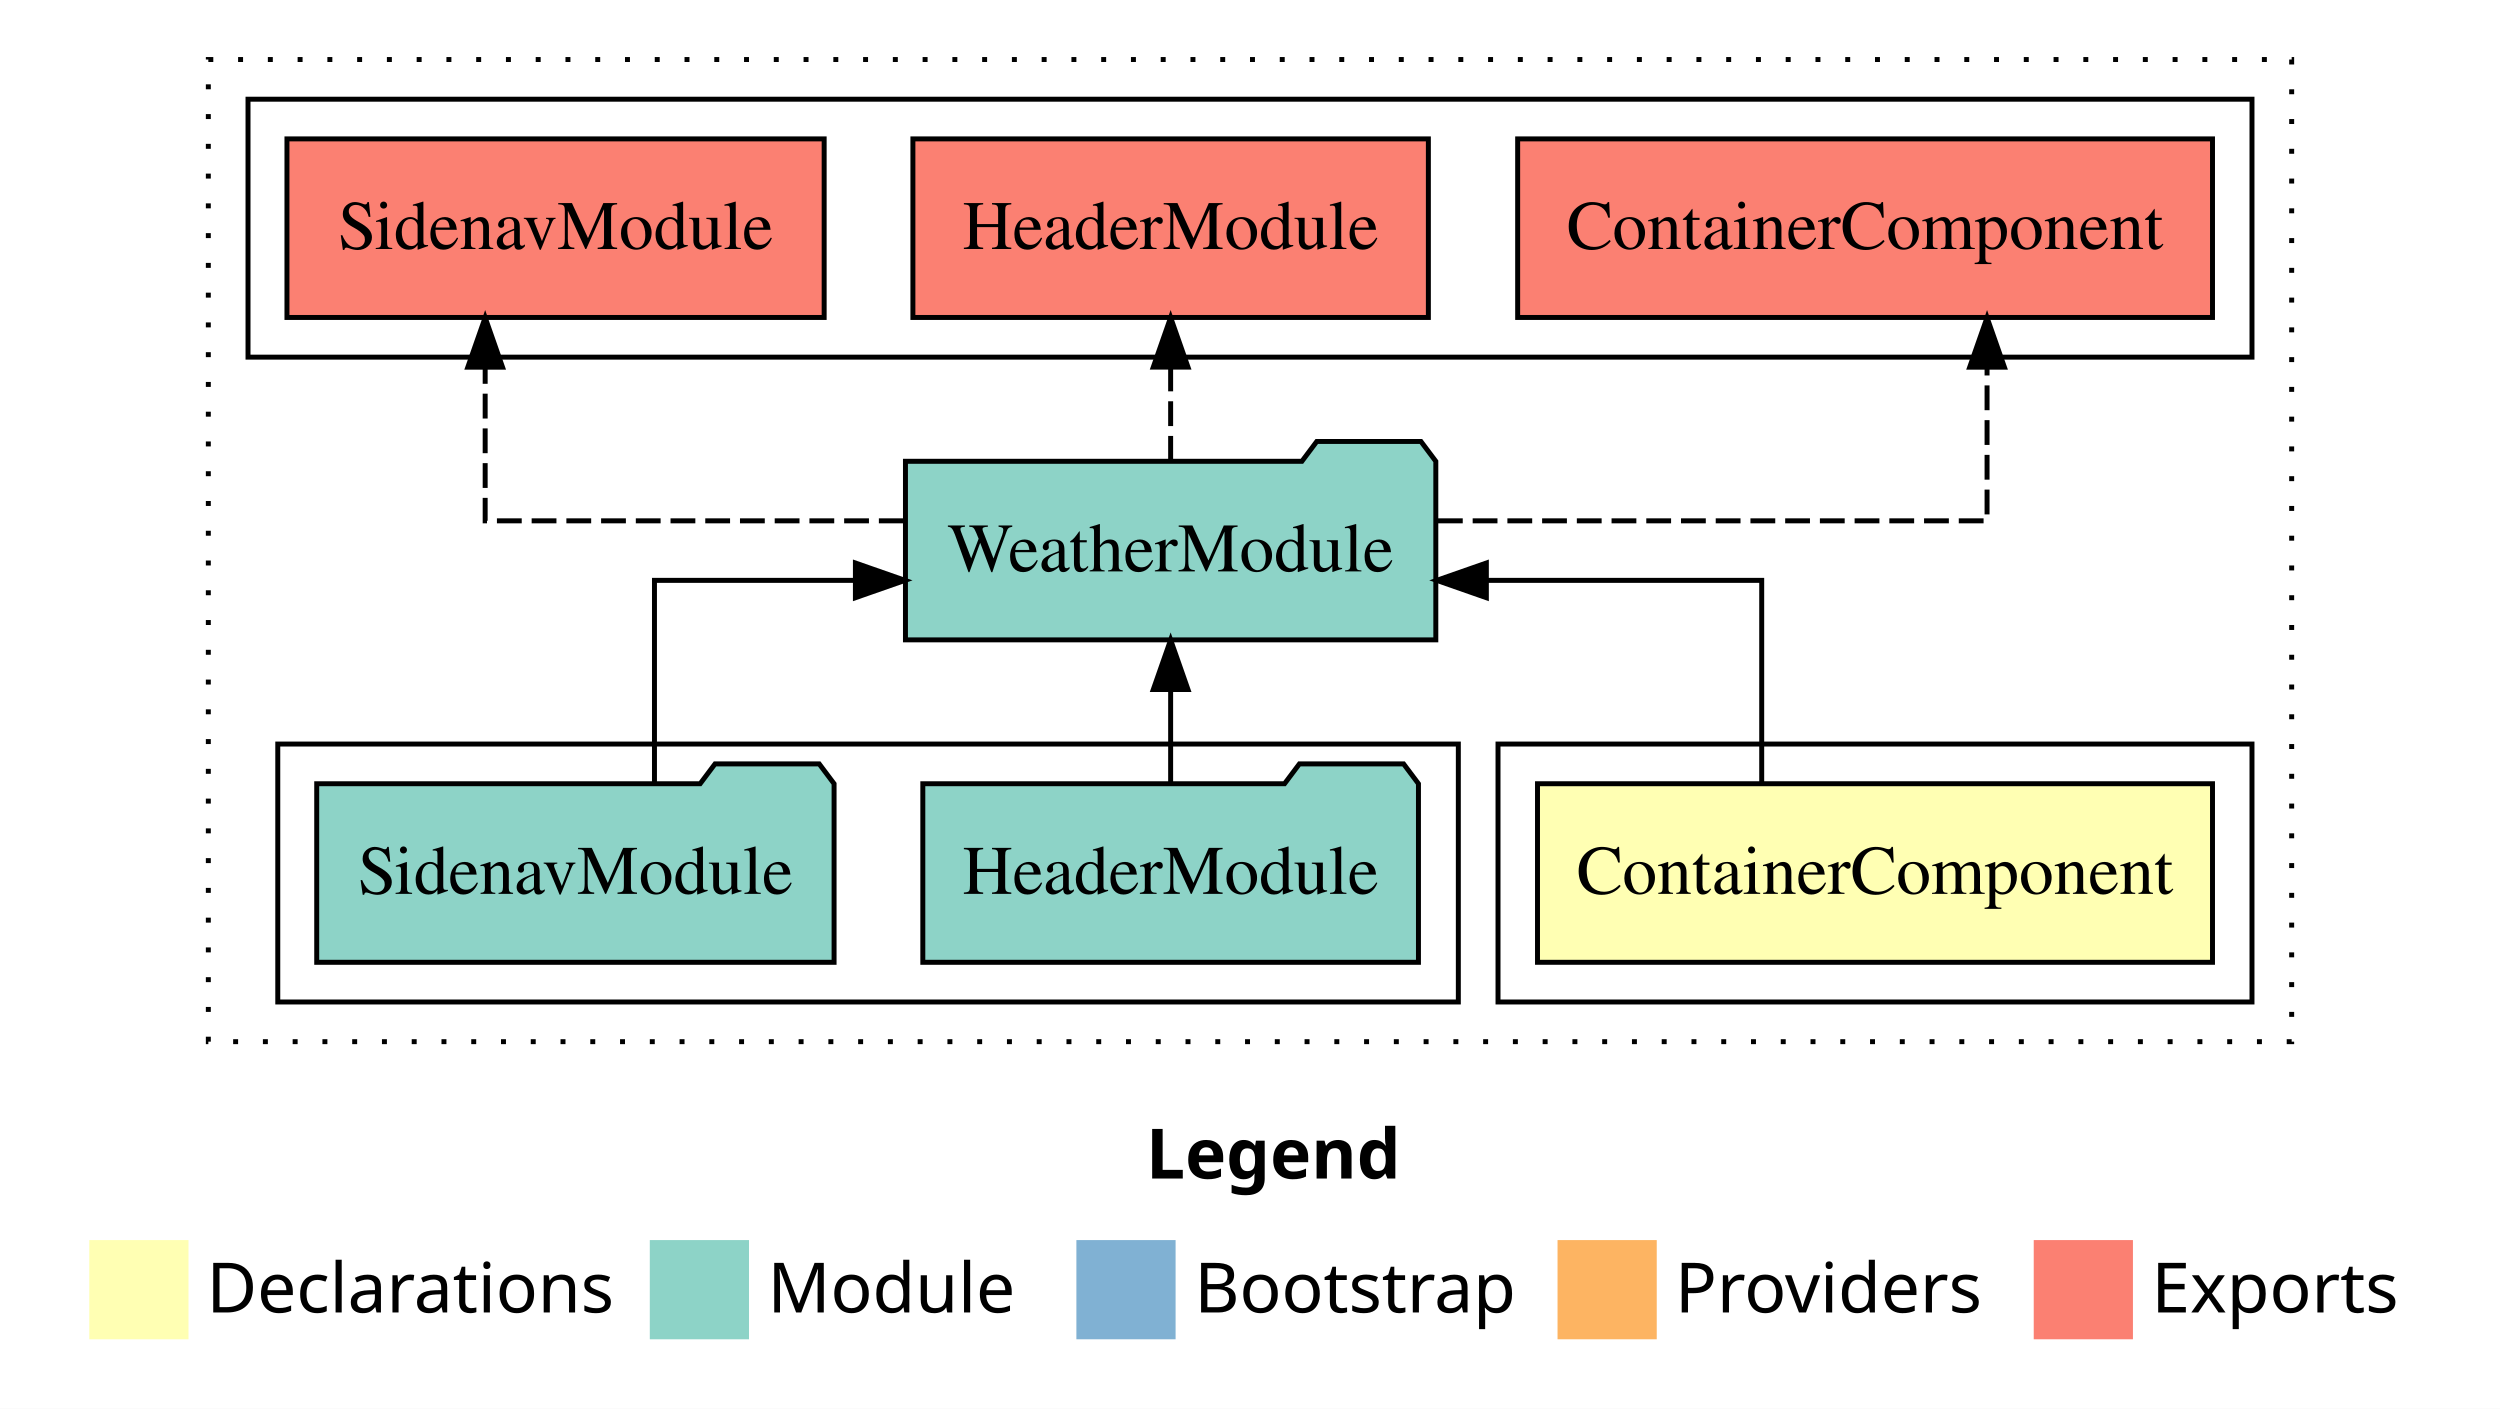
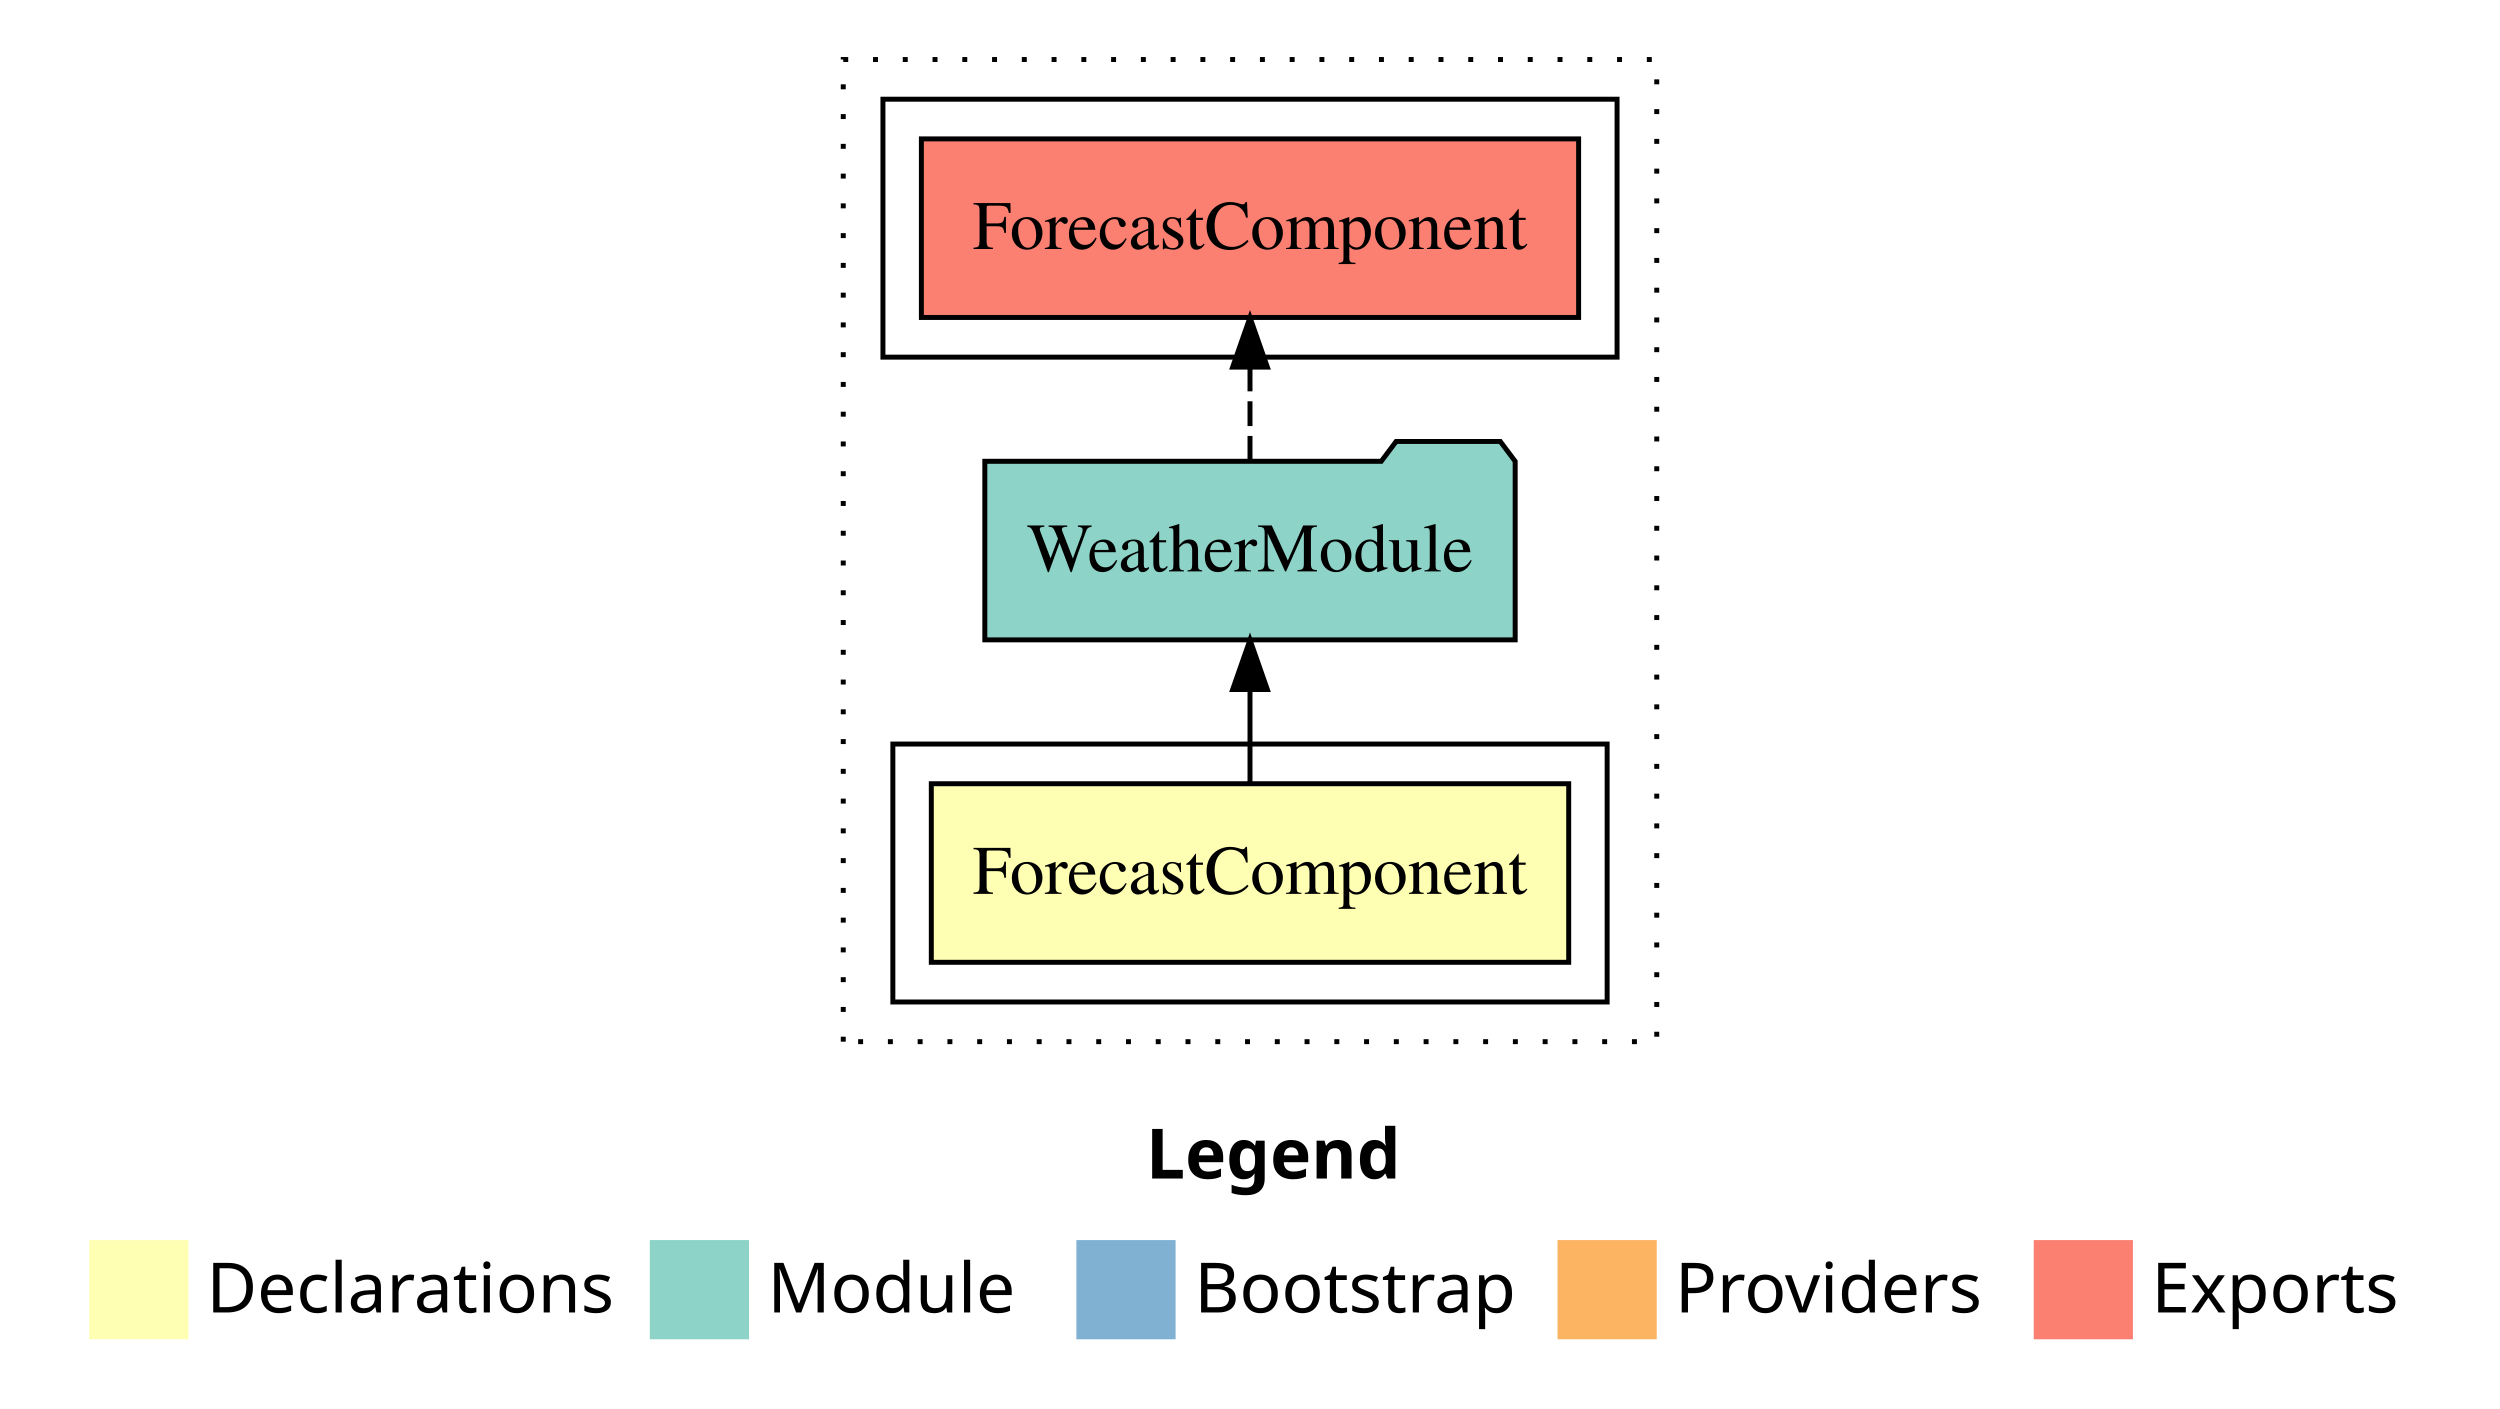
<svg xmlns="http://www.w3.org/2000/svg" width="504pt" height="284pt" viewBox="0.00 0.00 504.00 284.00">
  <g id="graph0" class="graph" transform="scale(1 1) rotate(0) translate(4 280)">
    <polygon fill="white" stroke="transparent" points="-4,4 -4,-280 500,-280 500,4 -4,4" />
    <text text-anchor="start" x="227.01" y="-42.4" font-family="sans-serif" font-weight="bold" font-size="14.00">Legend</text>
    <polygon fill="#ffffb3" stroke="transparent" points="14,-10 14,-30 34,-30 34,-10 14,-10" />
    <text text-anchor="start" x="37.63" y="-15.4" font-family="sans-serif" font-size="14.00">  Declarations</text>
    <polygon fill="#8dd3c7" stroke="transparent" points="127,-10 127,-30 147,-30 147,-10 127,-10" />
    <text text-anchor="start" x="150.73" y="-15.4" font-family="sans-serif" font-size="14.00">  Module</text>
    <polygon fill="#80b1d3" stroke="transparent" points="213,-10 213,-30 233,-30 233,-10 213,-10" />
    <text text-anchor="start" x="236.78" y="-15.4" font-family="sans-serif" font-size="14.00">  Bootstrap</text>
    <polygon fill="#fdb462" stroke="transparent" points="310,-10 310,-30 330,-30 330,-10 310,-10" />
    <text text-anchor="start" x="333.67" y="-15.4" font-family="sans-serif" font-size="14.00">  Providers</text>
    <polygon fill="#fb8072" stroke="transparent" points="406,-10 406,-30 426,-30 426,-10 406,-10" />
    <text text-anchor="start" x="429.73" y="-15.4" font-family="sans-serif" font-size="14.00">  Exports</text>
    <g id="clust1" class="cluster">
-       <polygon fill="none" stroke="black" stroke-dasharray="1,5" points="38,-70 38,-268 458,-268 458,-70 38,-70" />
+       <polygon fill="none" stroke="black" stroke-dasharray="1,5" points="166,-70 166,-268 330,-268 330,-70 166,-70" />
    </g>
    <g id="clust2" class="cluster">
-       <polygon fill="none" stroke="black" points="298,-78 298,-130 450,-130 450,-78 298,-78" />
+       <polygon fill="none" stroke="black" points="176,-78 176,-130 320,-130 320,-78 176,-78" />
    </g>
    <g id="clust5" class="cluster">
-       <polygon fill="none" stroke="black" points="46,-208 46,-260 450,-260 450,-208 46,-208" />
-     </g>
-     <g id="clust4" class="cluster">
-       <polygon fill="none" stroke="black" points="52,-78 52,-130 290,-130 290,-78 52,-78" />
+       <polygon fill="none" stroke="black" points="174,-208 174,-260 322,-260 322,-208 174,-208" />
    </g>
    <g id="node1" class="node">
-       <polygon fill="#ffffb3" stroke="black" points="442.04,-122 305.96,-122 305.96,-86 442.04,-86 442.04,-122" />
-       <text text-anchor="middle" x="374" y="-99.8" font-family="Times,serif" font-size="14.00">ContainerComponent</text>
+       <polygon fill="#ffffb3" stroke="black" points="312.25,-122 183.75,-122 183.75,-86 312.25,-86 312.25,-122" />
+       <text text-anchor="middle" x="248" y="-99.8" font-family="Times,serif" font-size="14.00">ForecastComponent</text>
    </g>
    <g id="node2" class="node">
-       <polygon fill="#8dd3c7" stroke="black" points="285.46,-187 282.46,-191 261.46,-191 258.46,-187 178.54,-187 178.54,-151 285.46,-151 285.46,-187" />
-       <text text-anchor="middle" x="232" y="-164.8" font-family="Times,serif" font-size="14.00">WeatherModule</text>
+       <polygon fill="#8dd3c7" stroke="black" points="301.46,-187 298.46,-191 277.46,-191 274.46,-187 194.54,-187 194.54,-151 301.46,-151 301.46,-187" />
+       <text text-anchor="middle" x="248" y="-164.8" font-family="Times,serif" font-size="14.00">WeatherModule</text>
    </g>
    <g id="edge1" class="edge">
-       <path fill="none" stroke="black" d="M351.16,-122.02C351.16,-139.37 351.16,-163 351.16,-163 351.16,-163 295.65,-163 295.65,-163" />
-       <polygon fill="black" stroke="black" points="295.65,-159.5 285.65,-163 295.65,-166.5 295.65,-159.5" />
-     </g>
-     <g id="node5" class="node">
-       <polygon fill="#fb8072" stroke="black" points="442.04,-252 301.96,-252 301.96,-216 442.04,-216 442.04,-252" />
-       <text text-anchor="middle" x="372" y="-229.8" font-family="Times,serif" font-size="14.00">ContainerComponent </text>
-     </g>
-     <g id="edge4" class="edge">
-       <path fill="none" stroke="black" stroke-dasharray="5,2" d="M285.89,-175C333.89,-175 396.59,-175 396.59,-175 396.59,-175 396.59,-205.98 396.59,-205.98" />
-       <polygon fill="black" stroke="black" points="393.09,-205.98 396.59,-215.98 400.09,-205.98 393.09,-205.98" />
-     </g>
-     <g id="node6" class="node">
-       <polygon fill="#fb8072" stroke="black" points="283.96,-252 180.04,-252 180.04,-216 283.96,-216 283.96,-252" />
-       <text text-anchor="middle" x="232" y="-229.8" font-family="Times,serif" font-size="14.00">HeaderModule </text>
-     </g>
-     <g id="edge5" class="edge">
-       <path fill="none" stroke="black" stroke-dasharray="5,2" d="M232,-187.11C232,-187.11 232,-205.99 232,-205.99" />
-       <polygon fill="black" stroke="black" points="228.5,-205.99 232,-215.99 235.5,-205.99 228.5,-205.99" />
-     </g>
-     <g id="node7" class="node">
-       <polygon fill="#fb8072" stroke="black" points="162.15,-252 53.85,-252 53.85,-216 162.15,-216 162.15,-252" />
-       <text text-anchor="middle" x="108" y="-229.8" font-family="Times,serif" font-size="14.00">SidenavModule </text>
-     </g>
-     <g id="edge6" class="edge">
-       <path fill="none" stroke="black" stroke-dasharray="5,2" d="M178.18,-175C139.37,-175 93.81,-175 93.81,-175 93.81,-175 93.81,-205.98 93.81,-205.98" />
-       <polygon fill="black" stroke="black" points="90.31,-205.98 93.81,-215.98 97.31,-205.98 90.31,-205.98" />
+       <path fill="none" stroke="black" d="M248,-122.11C248,-122.11 248,-140.99 248,-140.99" />
+       <polygon fill="black" stroke="black" points="244.5,-140.99 248,-150.99 251.5,-140.99 244.5,-140.99" />
    </g>
    <g id="node3" class="node">
-       <polygon fill="#8dd3c7" stroke="black" points="281.96,-122 278.96,-126 257.96,-126 254.96,-122 182.04,-122 182.04,-86 281.96,-86 281.96,-122" />
-       <text text-anchor="middle" x="232" y="-99.8" font-family="Times,serif" font-size="14.00">HeaderModule</text>
+       <polygon fill="#fb8072" stroke="black" points="314.25,-252 181.75,-252 181.75,-216 314.25,-216 314.25,-252" />
+       <text text-anchor="middle" x="248" y="-229.8" font-family="Times,serif" font-size="14.00">ForecastComponent </text>
    </g>
    <g id="edge2" class="edge">
-       <path fill="none" stroke="black" d="M232,-122.11C232,-122.11 232,-140.99 232,-140.99" />
-       <polygon fill="black" stroke="black" points="228.5,-140.99 232,-150.99 235.5,-140.99 228.5,-140.99" />
-     </g>
-     <g id="node4" class="node">
-       <polygon fill="#8dd3c7" stroke="black" points="164.15,-122 161.15,-126 140.15,-126 137.15,-122 59.85,-122 59.85,-86 164.15,-86 164.15,-122" />
-       <text text-anchor="middle" x="112" y="-99.8" font-family="Times,serif" font-size="14.00">SidenavModule</text>
-     </g>
-     <g id="edge3" class="edge">
-       <path fill="none" stroke="black" d="M127.94,-122.02C127.94,-139.37 127.94,-163 127.94,-163 127.94,-163 168.45,-163 168.45,-163" />
-       <polygon fill="black" stroke="black" points="168.45,-166.5 178.45,-163 168.45,-159.5 168.45,-166.5" />
+       <path fill="none" stroke="black" stroke-dasharray="5,2" d="M248,-187.11C248,-187.11 248,-205.99 248,-205.99" />
+       <polygon fill="black" stroke="black" points="244.5,-205.99 248,-215.99 251.5,-205.99 244.5,-205.99" />
    </g>
  </g>
</svg>
